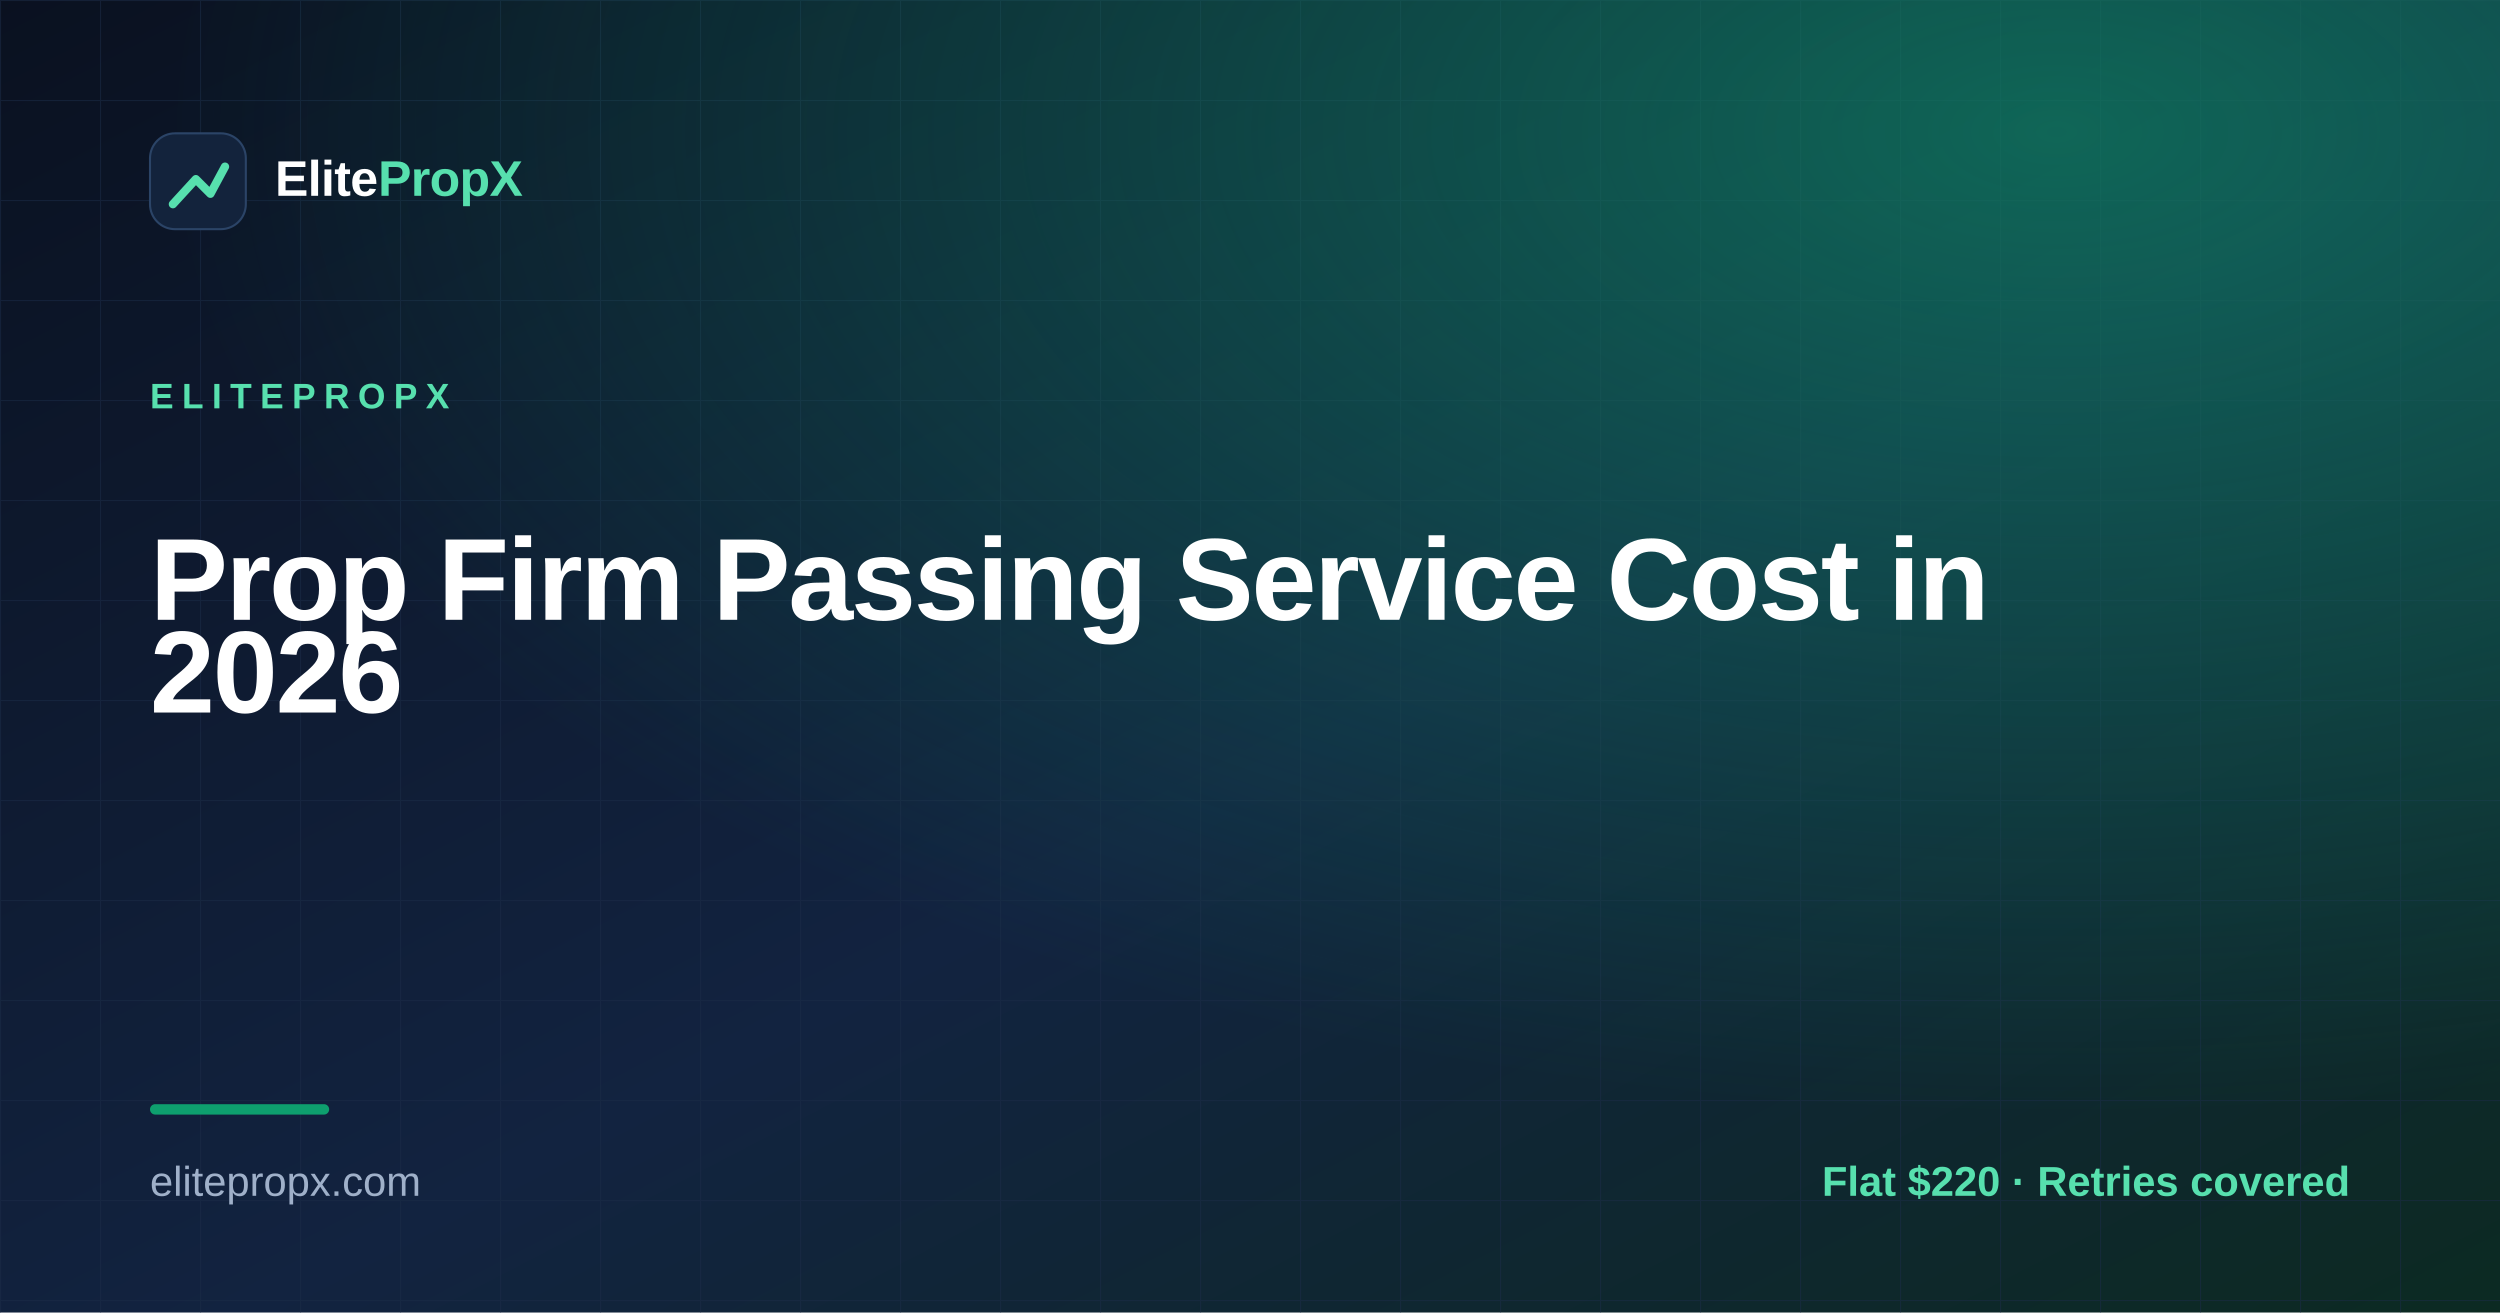
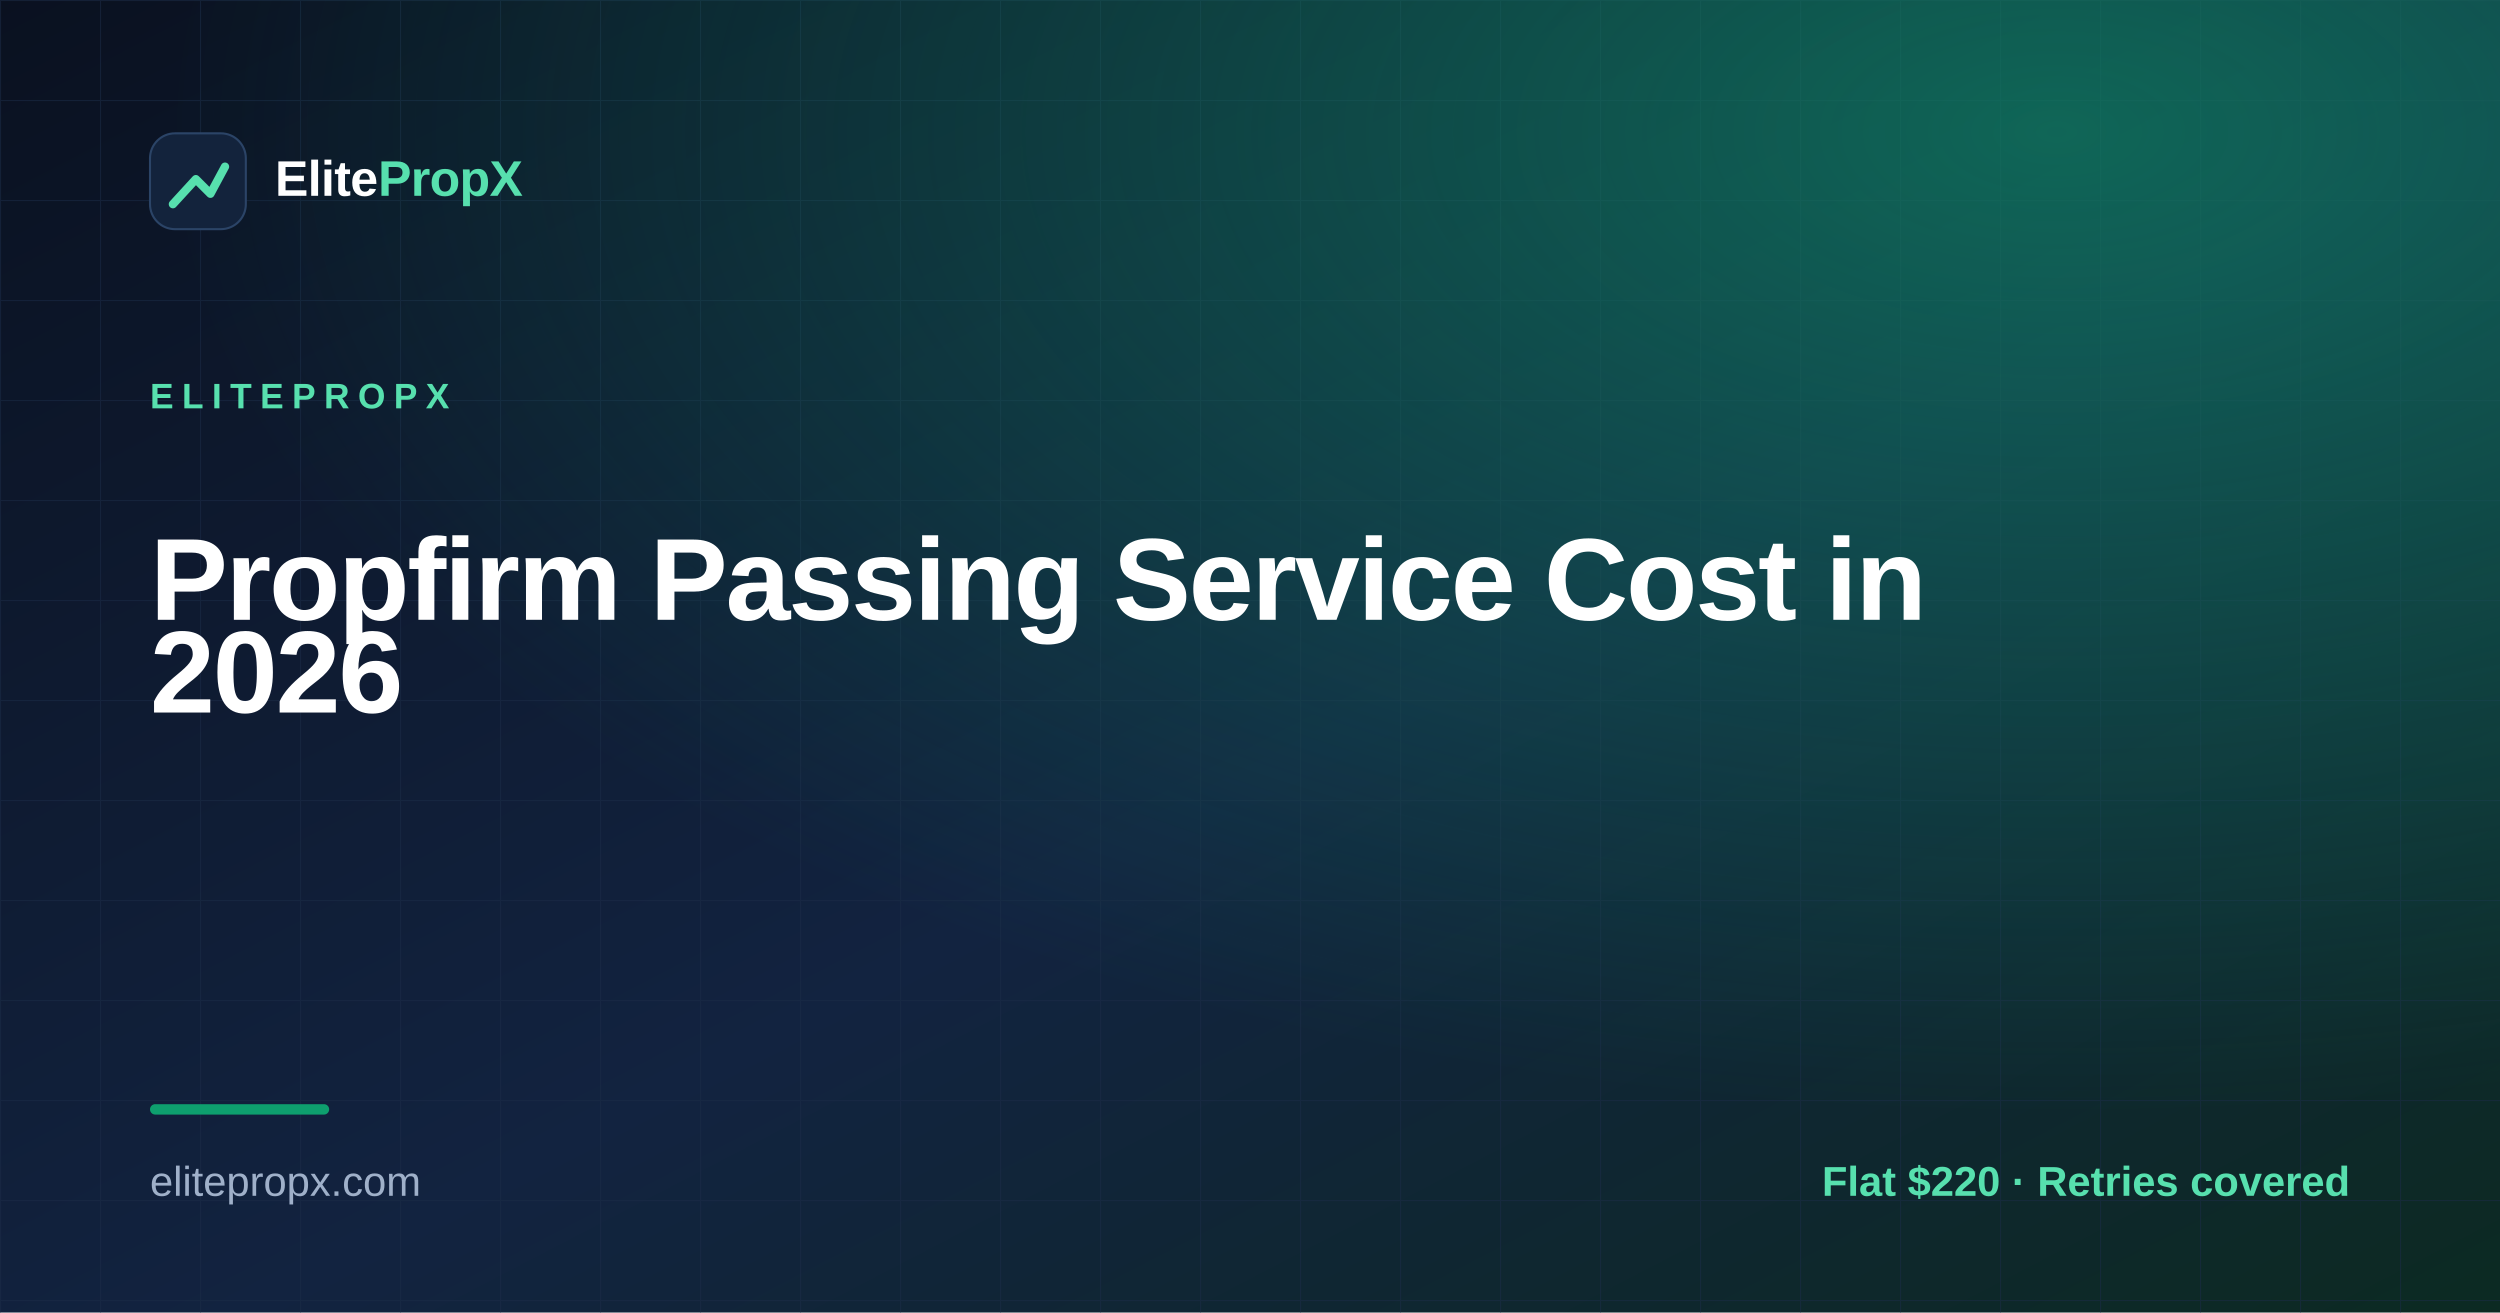
- <svg xmlns="http://www.w3.org/2000/svg" width="1200" height="630" viewBox="0 0 1200 630" role="img" aria-label="Prop Firm Passing Service Cost in 2026" font-family="Arial, Helvetica, 'Segoe UI', sans-serif">
+ <svg xmlns="http://www.w3.org/2000/svg" width="1200" height="630" viewBox="0 0 1200 630" role="img" aria-label="Propfirm Passing Service Cost in 2026" font-family="Arial, Helvetica, 'Segoe UI', sans-serif">
  <defs>
    <linearGradient id="bg" x1="0" y1="0" x2="1" y2="1">
      <stop offset="0" stop-color="#0a1120" />
      <stop offset="0.55" stop-color="#122340" />
      <stop offset="1" stop-color="#0c2a22" />
    </linearGradient>
    <radialGradient id="glow" cx="0.82" cy="0.1" r="0.75">
      <stop offset="0" stop-color="#0e9f6e" stop-opacity="0.55" />
      <stop offset="1" stop-color="#0e9f6e" stop-opacity="0" />
    </radialGradient>
    <pattern id="ogg" width="48" height="48" patternUnits="userSpaceOnUse">
      <path d="M 48 0 L 0 0 0 48" fill="none" stroke="#1b2c47" stroke-width="1" />
    </pattern>
  </defs>
  <rect width="1200" height="630" fill="url(#bg)" />
  <rect width="1200" height="630" fill="url(#ogg)" opacity="0.55" />
  <rect width="1200" height="630" fill="url(#glow)" />
  <g transform="translate(72,64)">
    <rect width="46" height="46" rx="12" fill="#13233c" stroke="#2b4467" />
    <path d="M11 34 L22 22 L29 29 L36 16" fill="none" stroke="#57e0ae" stroke-width="4" stroke-linecap="round" stroke-linejoin="round" />
  </g>
  <text x="132" y="94" font-family="Arial, Helvetica, 'Segoe UI', sans-serif" font-size="24" font-weight="800" fill="#ffffff" letter-spacing="-0.3">Elite<tspan fill="#57e0ae">PropX</tspan>
  </text>
  <text x="72" y="196" font-family="Arial, Helvetica, 'Segoe UI', sans-serif" font-size="17" font-weight="800" fill="#57e0ae" letter-spacing="4">ELITEPROPX</text>
-   <text x="72" y="297.52" font-family="Arial, Helvetica, 'Segoe UI', sans-serif" font-size="56" font-weight="800" fill="#ffffff" letter-spacing="-1">Prop Firm Passing Service Cost in</text>
+   <text x="72" y="297.52" font-family="Arial, Helvetica, 'Segoe UI', sans-serif" font-size="56" font-weight="800" fill="#ffffff" letter-spacing="-1">Propfirm Passing Service Cost in</text>
  <text x="72" y="342" font-family="Arial, Helvetica, 'Segoe UI', sans-serif" font-size="56" font-weight="800" fill="#ffffff" letter-spacing="-1">2026</text>
  <rect x="72" y="530" width="86" height="5" rx="2.5" fill="#0e9f6e" />
  <text x="72" y="574" font-family="Arial, Helvetica, 'Segoe UI', sans-serif" font-size="20" fill="#9fb0c9">elitepropx.com</text>
  <text x="1128" y="574" font-family="Arial, Helvetica, 'Segoe UI', sans-serif" font-size="20" font-weight="700" fill="#57e0ae" text-anchor="end">Flat $220 · Retries covered</text>
</svg>
